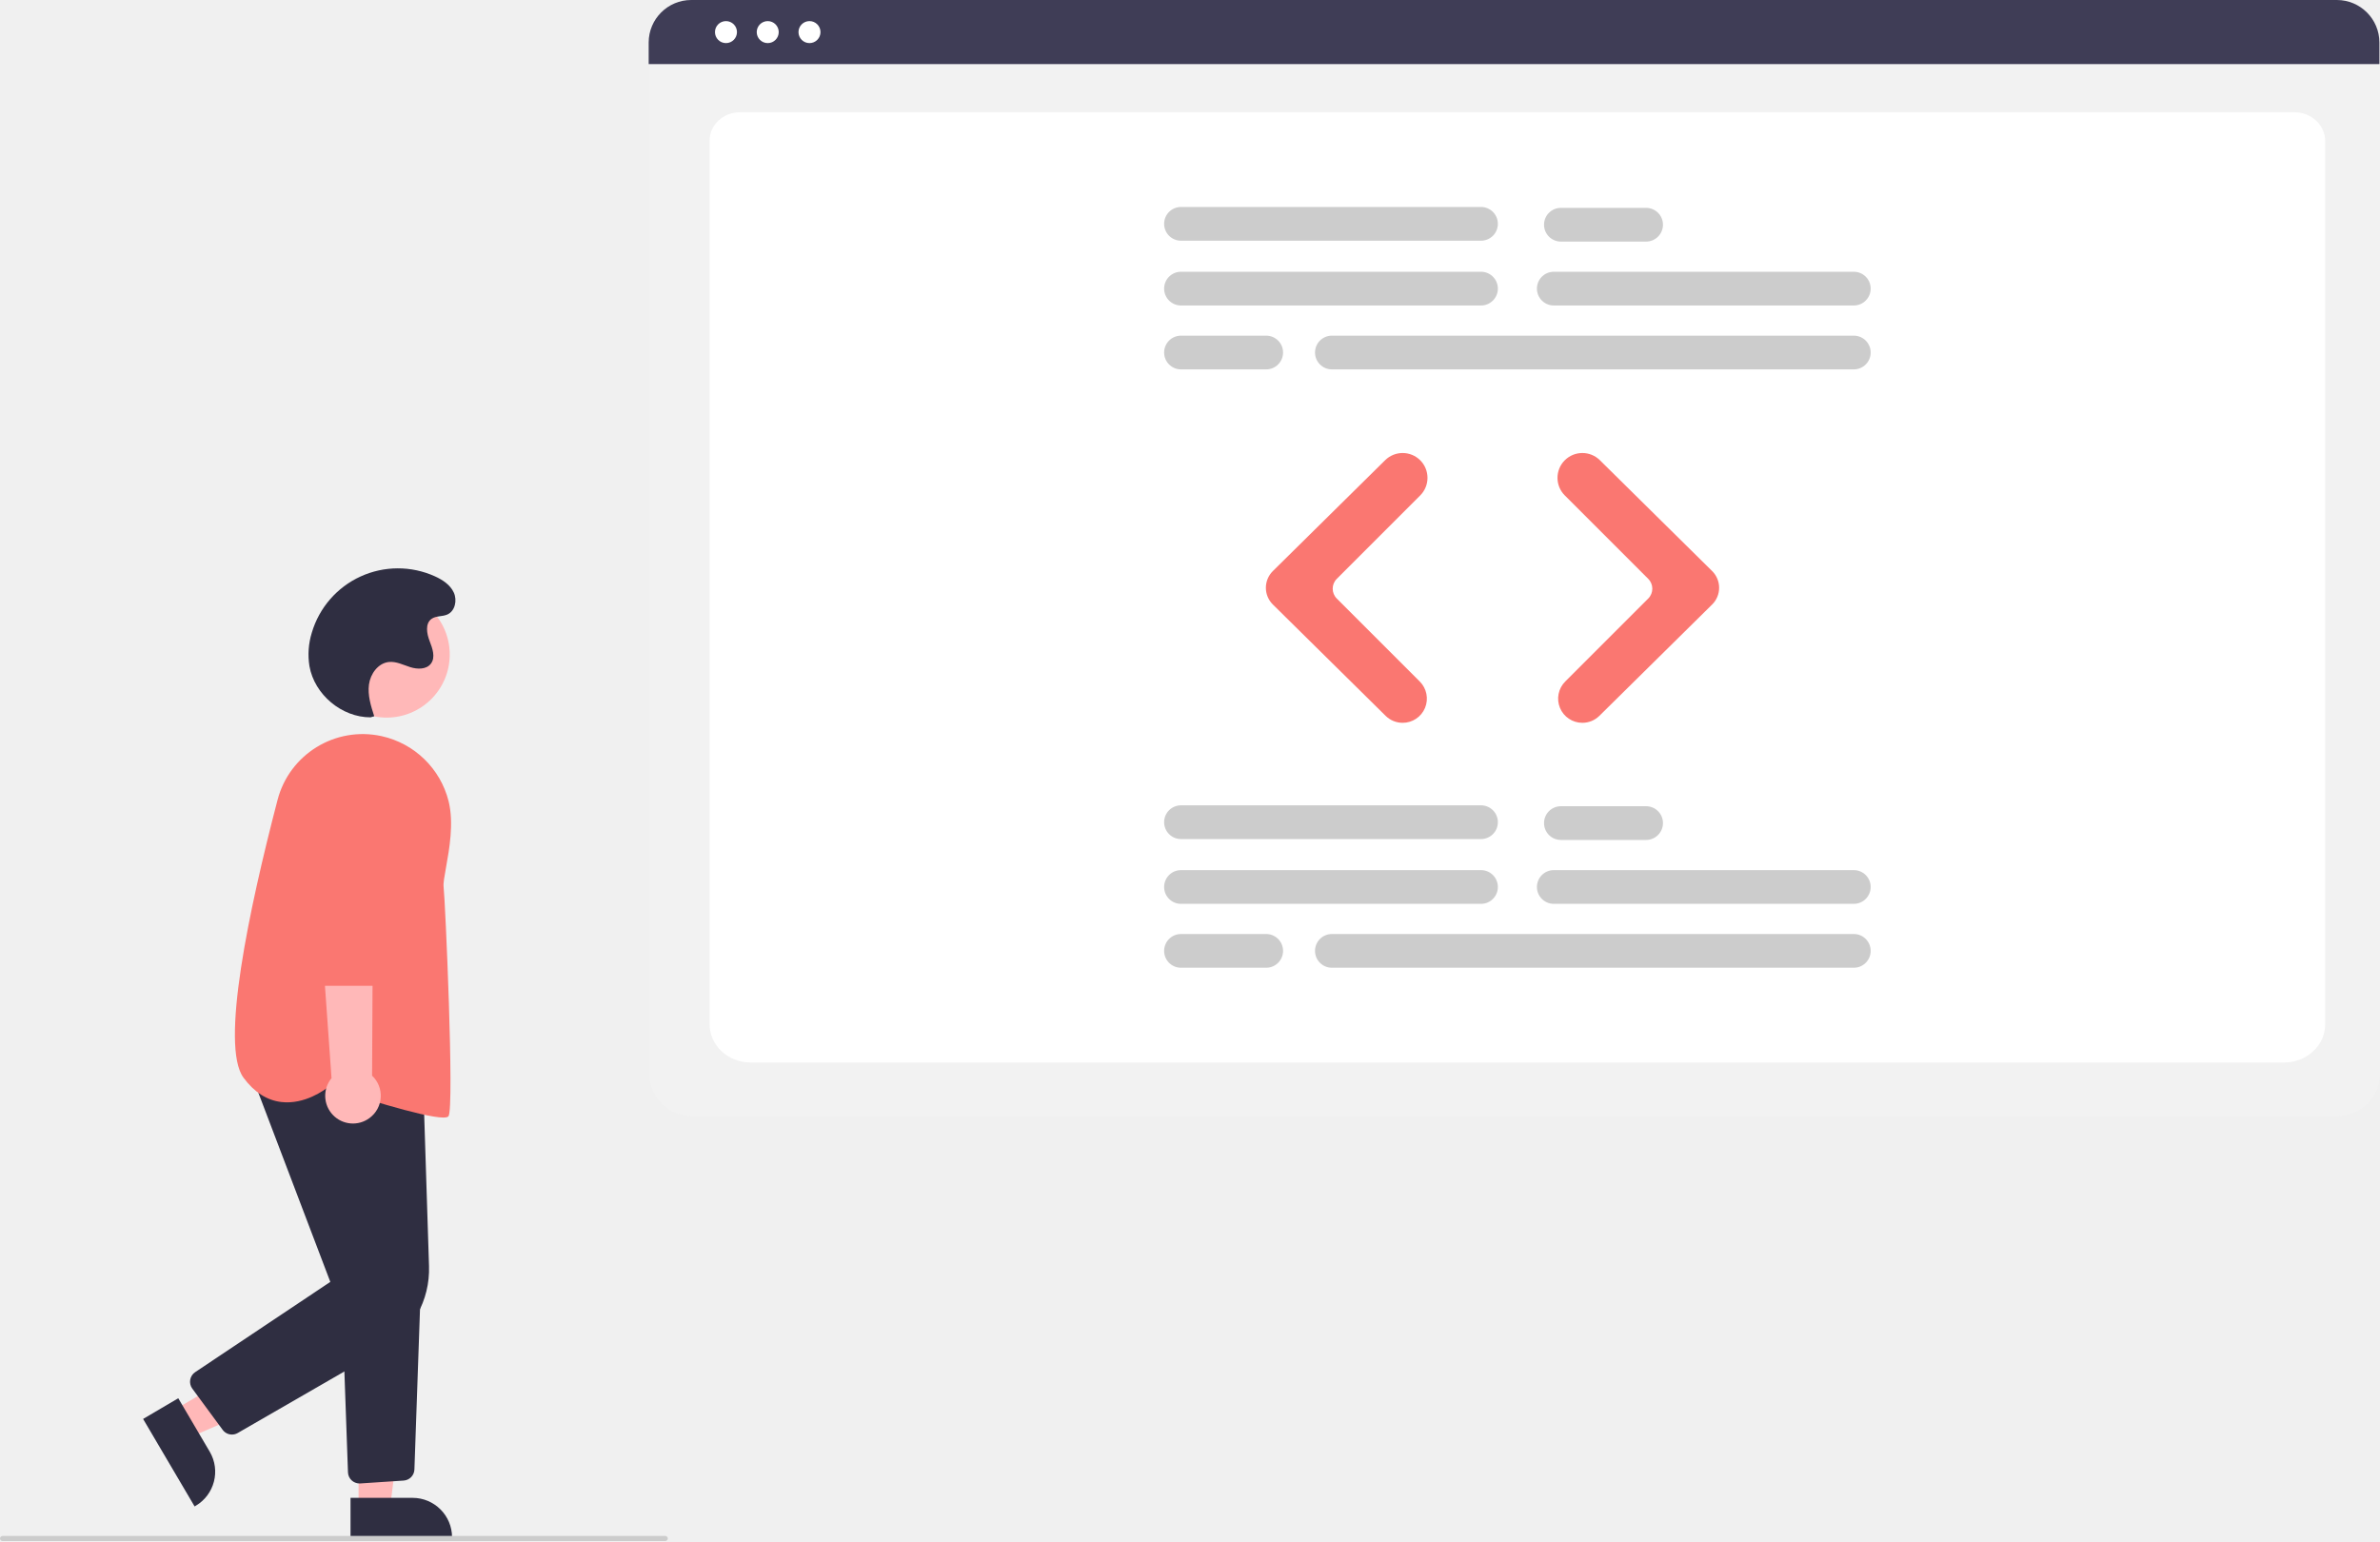
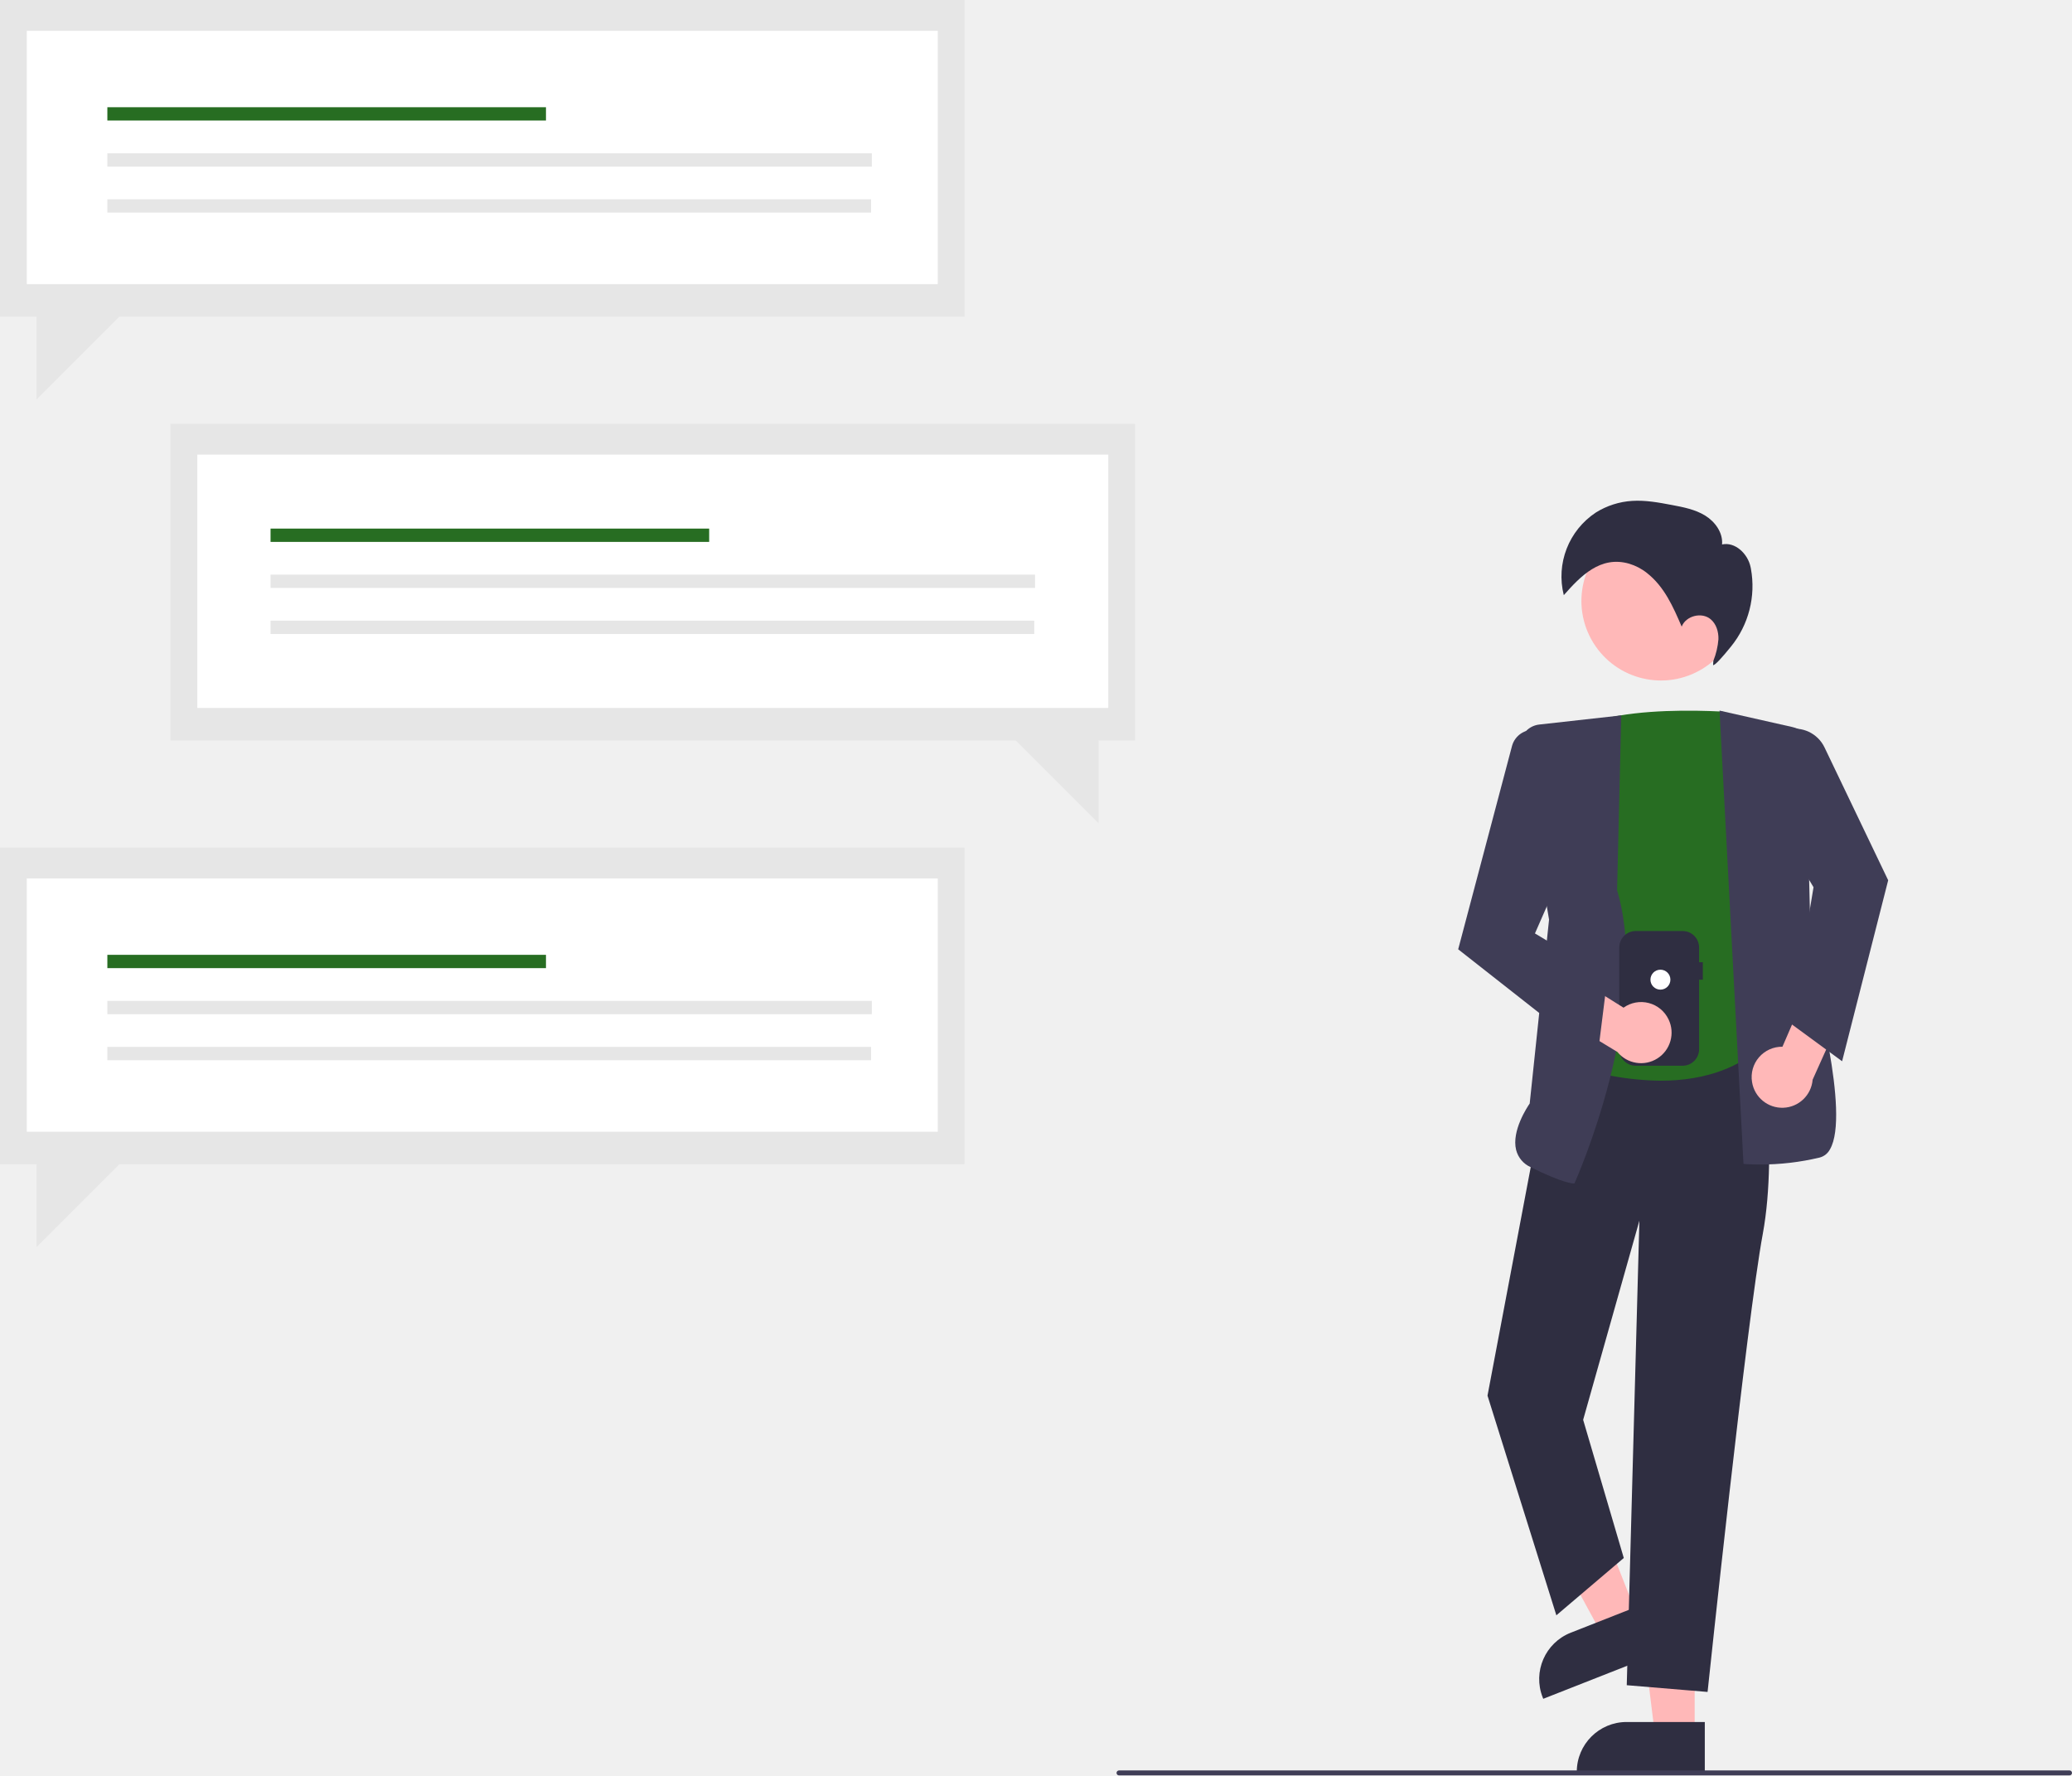
- <svg xmlns="http://www.w3.org/2000/svg" data-name="Layer 1" width="926.622" height="600.085" viewBox="0 0 926.622 600.085">
-   <circle cx="150.534" cy="254.872" r="24.561" fill="#ffb8b8" />
-   <polygon points="67.543 549.197 73.762 559.763 117.474 540.803 108.295 525.21 67.543 549.197" fill="#ffb8b8" />
-   <path d="M206.096,694.43,218.343,715.237l.001.001A15.386,15.386,0,0,1,212.888,736.302l-.431.254L192.405,702.489Z" transform="translate(-136.6892 -149.9575)" fill="#2f2e41" />
-   <polygon points="139.6 587.26 151.86 587.259 157.692 539.971 139.598 539.972 139.6 587.26" fill="#ffb8b8" />
-   <path d="M273.162,733.215l24.144-.001h.001a15.386,15.386,0,0,1,15.386,15.386v.5l-39.531.001Z" transform="translate(-136.6892 -149.9575)" fill="#2f2e41" />
-   <path d="M227.001,708.567a4.493,4.493,0,0,1-3.624-1.833l-11.824-16.059a4.5,4.5,0,0,1,1.125-6.41l52.614-35.142-31.747-83.475L301.434,571.252l2.287,71.733A36.046,36.046,0,0,1,285.675,675.409l-56.427,32.554A4.486,4.486,0,0,1,227.001,708.567Z" transform="translate(-136.6892 -149.9575)" fill="#2f2e41" />
-   <path d="M276.659,727.617a4.5,4.5,0,0,1-4.489-4.34l-2.488-69.882,30.808-1.623-2.453,70.384a4.487,4.487,0,0,1-4.2,4.333l-16.873,1.118C276.863,727.614,276.761,727.617,276.659,727.617Z" transform="translate(-136.6892 -149.9575)" fill="#2f2e41" />
-   <path d="M309.291,585.129c-7.838,0-35.217-8.816-44.721-11.959-1.422,1.138-9.233,6.979-18.351,5.911-5.626-.66-10.579-3.845-14.721-9.466-9.147-12.414,2.151-65.651,13.239-108.126a34.268,34.268,0,0,1,40.529-24.88h0a34.571,34.571,0,0,1,26.088,25.378c2.088,8.498.292,18.494-1.02,25.794-.616,3.432-1.104,6.143-.937,7.475.644,5.148,4.219,85.892,1.92,89.34C311.071,584.963,310.363,585.129,309.291,585.129Z" transform="translate(-136.6892 -149.9575)" fill="#fa7771" />
-   <path d="M280.616,585.272a10.743,10.743,0,0,0,.942-16.446l.485-97.844-23.045,3.837,6.769,94.97A10.801,10.801,0,0,0,280.616,585.272Z" transform="translate(-136.6892 -149.9575)" fill="#ffb8b8" />
-   <path d="M285.946,533.818H261.124a4.514,4.514,0,0,1-4.5-4.459l-.609-67.292a17.603,17.603,0,1,1,35.204.043L290.446,529.37A4.515,4.515,0,0,1,285.946,533.818Z" transform="translate(-136.6892 -149.9575)" fill="#fa7771" />
-   <path d="M280.969,429.289c-11.245.021-21.854-8.868-23.803-19.943a28.671,28.671,0,0,1,.919-13.014A34.954,34.954,0,0,1,306.021,374.379c3.008,1.361,5.971,3.316,7.349,6.317s.515,7.195-2.498,8.546c-1.969.882-4.44.449-6.187,1.716-2.509,1.819-1.863,5.691-.743,8.581s2.388,6.387.509,8.852c-1.75,2.297-5.249,2.226-8.004,1.361s-5.476-2.313-8.349-2.018c-4.19.43-7.202,4.598-7.759,8.773s.755,8.349,2.05,12.357Z" transform="translate(-136.6892 -149.9575)" fill="#2f2e41" />
-   <path d="M395.689,750.042h-258a1,1,0,1,1,0-2h258a1,1,0,0,1,0,2Z" transform="translate(-136.6892 -149.9575)" fill="#ccc" />
-   <path d="M1046.811,584.505H405.972a16.519,16.519,0,0,1-16.5-16.5V172.852a12.102,12.102,0,0,1,12.088-12.088h649.453a12.311,12.311,0,0,1,12.297,12.297V568.005A16.519,16.519,0,0,1,1046.811,584.505Z" transform="translate(-136.6892 -149.9575)" fill="#f2f2f2" />
-   <path d="M1026.091,563.673H428.846c-8.755,0-15.878-6.67-15.878-14.868v-344.105c0-6.08,5.278-11.027,11.766-11.027H1030.008c6.595,0,11.961,5.028,11.961,11.208V548.805C1041.969,557.003,1034.846,563.673,1026.091,563.673Z" transform="translate(-136.6892 -149.9575)" fill="#fff" />
-   <path d="M1063.081,174.908H389.241v-8.4a16.574,16.574,0,0,1,16.56-16.55H1046.521a16.574,16.574,0,0,1,16.56,16.55Z" transform="translate(-136.6892 -149.9575)" fill="#3f3d56" />
-   <circle cx="282.647" cy="12.5" r="4.283" fill="#fff" />
-   <circle cx="298.906" cy="12.5" r="4.283" fill="#fff" />
-   <circle cx="315.165" cy="12.5" r="4.283" fill="#fff" />
-   <path d="M713.3,268.912H596.492a6.566,6.566,0,0,1,0-13.132H713.3a6.566,6.566,0,1,1,0,13.132Z" transform="translate(-136.6892 -149.9575)" fill="#ccc" />
-   <path d="M858.446,268.912H741.638a6.566,6.566,0,0,1,0-13.132H858.446a6.566,6.566,0,1,1,0,13.132Z" transform="translate(-136.6892 -149.9575)" fill="#ccc" />
-   <path d="M858.446,293.794H655.241a6.566,6.566,0,1,1,0-13.132H858.446a6.566,6.566,0,1,1,0,13.132Z" transform="translate(-136.6892 -149.9575)" fill="#ccc" />
-   <path d="M713.3,243.684H596.492a6.566,6.566,0,0,1,0-13.132H713.3a6.566,6.566,0,1,1,0,13.132Z" transform="translate(-136.6892 -149.9575)" fill="#ccc" />
-   <path d="M777.579,244.03H744.402a6.566,6.566,0,0,1,0-13.132H777.579a6.566,6.566,0,1,1,0,13.132Z" transform="translate(-136.6892 -149.9575)" fill="#ccc" />
-   <path d="M629.668,293.794H596.492a6.566,6.566,0,0,1,0-13.132h33.176a6.566,6.566,0,1,1,0,13.132Z" transform="translate(-136.6892 -149.9575)" fill="#ccc" />
-   <path d="M713.3,501.912H596.492a6.566,6.566,0,0,1,0-13.132H713.3a6.566,6.566,0,1,1,0,13.132Z" transform="translate(-136.6892 -149.9575)" fill="#ccc" />
-   <path d="M858.446,501.912H741.638a6.566,6.566,0,0,1,0-13.132H858.446a6.566,6.566,0,1,1,0,13.132Z" transform="translate(-136.6892 -149.9575)" fill="#ccc" />
-   <path d="M858.446,526.794H655.241a6.566,6.566,0,1,1,0-13.132H858.446a6.566,6.566,0,1,1,0,13.132Z" transform="translate(-136.6892 -149.9575)" fill="#ccc" />
-   <path d="M713.3,476.684H596.492a6.566,6.566,0,0,1,0-13.132H713.3a6.566,6.566,0,1,1,0,13.132Z" transform="translate(-136.6892 -149.9575)" fill="#ccc" />
-   <path d="M777.579,477.03H744.402a6.566,6.566,0,0,1,0-13.132H777.579a6.566,6.566,0,0,1,0,13.132Z" transform="translate(-136.6892 -149.9575)" fill="#ccc" />
-   <path d="M629.668,526.794H596.492a6.566,6.566,0,0,1,0-13.132h33.176a6.566,6.566,0,1,1,0,13.132Z" transform="translate(-136.6892 -149.9575)" fill="#ccc" />
-   <path d="M682.793,431.419a9.397,9.397,0,0,1-6.624-2.71l-43.909-43.359a9.152,9.152,0,0,1,0-13.023l43.731-43.184a9.702,9.702,0,0,1,13.644.043h0a9.689,9.689,0,0,1,0,13.687l-32.496,32.497a5.413,5.413,0,0,0,0,7.647l32.32,32.32a9.418,9.418,0,0,1-6.666,16.084Z" transform="translate(-136.6892 -149.9575)" fill="#fa7771" />
-   <path d="M752.759,431.419a9.418,9.418,0,0,1-6.666-16.084L778.412,383.015a5.413,5.413,0,0,0,0-7.647L745.916,342.872a9.678,9.678,0,0,1,0-13.687h0a9.702,9.702,0,0,1,13.644-.043l43.731,43.184a9.152,9.152,0,0,1,0,13.023l-43.909,43.359A9.399,9.399,0,0,1,752.759,431.419Z" transform="translate(-136.6892 -149.9575)" fill="#fa7771" />
+ <svg xmlns="http://www.w3.org/2000/svg" data-name="Layer 1" width="830.567" height="711.727" viewBox="0 0 830.567 711.727">
+   <polygon points="68.348 169.893 455 169.893 455 296.824 440.354 296.824 440.354 330.021 407.157 296.824 68.348 296.824 68.348 169.893" fill="#e6e6e6" />
+   <rect x="79.088" y="182.253" width="365.172" height="101.545" fill="#fff" />
+   <rect x="108.453" y="211.9" width="175.821" height="5.336" fill="#276d22" />
+   <rect x="108.453" y="230.358" width="306.441" height="5.336" fill="#e6e6e6" />
+   <rect x="108.453" y="248.816" width="306.141" height="5.336" fill="#e6e6e6" />
+   <polygon points="386.652 339.785 0 339.785 0 466.717 14.646 466.717 14.646 499.914 47.843 466.717 386.652 466.717 386.652 339.785" fill="#e6e6e6" />
+   <rect x="10.74" y="352.146" width="365.172" height="101.545" fill="#fff" />
+   <rect x="43.035" y="382.769" width="175.821" height="5.336" fill="#276d22" />
+   <rect x="43.035" y="401.227" width="306.441" height="5.336" fill="#e6e6e6" />
+   <rect x="43.035" y="419.685" width="306.141" height="5.336" fill="#e6e6e6" />
+   <polygon points="386.652 0 0 0 0 126.931 14.646 126.931 14.646 160.129 47.843 126.931 386.652 126.931 386.652 0" fill="#e6e6e6" />
+   <rect x="10.74" y="12.361" width="365.172" height="101.545" fill="#fff" />
+   <rect x="43.035" y="42.984" width="175.821" height="5.336" fill="#276d22" />
+   <rect x="43.035" y="61.442" width="306.441" height="5.336" fill="#e6e6e6" />
+   <rect x="43.035" y="79.9" width="306.141" height="5.336" fill="#e6e6e6" />
+   <polygon points="679.314 695.51 663.401 695.509 655.83 634.126 679.317 634.128 679.314 695.51" fill="#ffb8b8" />
+   <path d="M868.09,805.072l-51.313-.002v-.649a19.974,19.974,0,0,1,19.973-19.972h.001l31.34.001Z" transform="translate(-184.7166 -94.13627)" fill="#2f2e41" />
+   <polygon points="656.939 649.359 642.131 655.186 612.608 600.84 634.464 592.24 656.939 649.359" fill="#ffb8b8" />
+   <path d="M851.081,756.364l-47.75,18.789-.238-.604a19.974,19.974,0,0,1,11.271-25.899l.001-0,29.164-11.476Z" transform="translate(-184.7166 -94.13627)" fill="#2f2e41" />
+   <path d="M836.806,769.701l5.067-186.224-22.548,79.833,16.292,55.393-27.029,22.975L781.036,653.772l-.049-.155L808.371,508.87l80.991-3.918.579-.029.093.573c.078.482,7.732,48.541,1.296,83.297C884.918,623.416,869.426,770.289,869.27,771.77l-.067.631Z" transform="translate(-184.7166 -94.13627)" fill="#2f2e41" />
+   <path d="M812.567,520.48l-.457-.183,15.03-137.884.439-.11c15.275-3.819,35.856-3.485,46.765-2.947a7.205,7.205,0,0,1,6.748,6.092l18.07,119.012-.149.213c-12.493,17.846-31.581,22.697-48.649,22.697A115.2,115.2,0,0,1,812.567,520.48Z" transform="translate(-184.7166 -94.13627)" fill="#276d22" />
+   <path d="M884.143,560.764l-.543-.049L874,379l29.17,6.588A13.173,13.173,0,0,1,913.296,400.092L909.513,430.297l1.296,53.139c.903,3.264,15.673,57.335,7.467,71.424a6.544,6.544,0,0,1-4.062,3.292,101.773,101.773,0,0,1-24.058,2.815C886.474,560.966,884.199,560.77,884.143,560.764Z" transform="translate(-184.7166 -94.13627)" fill="#3f3d56" />
+   <path d="M798.239,561.997a10.321,10.321,0,0,1-5.78-6.867c-1.901-7.653,4.516-17.277,5.442-18.613l7.761-73.733-11.545-68.114a8.681,8.681,0,0,1,7.597-10.079l32.884-3.667-1.669,70.072c14.114,47.705-16.622,116.489-16.935,117.179l-.173.382h-.419C815.239,568.555,811.208,568.481,798.239,561.997Z" transform="translate(-184.7166 -94.13627)" fill="#3f3d56" />
+   <circle cx="850.518" cy="335.048" r="31.882" transform="translate(-241.1986 354.8819) rotate(-28.6632)" fill="#ffb8b8" />
+   <path d="M887.025,527.879a12.172,12.172,0,0,1,12.192-14.132l11.035-25.532,17.151,2.922L911.313,526.974a12.238,12.238,0,0,1-24.288.905Z" transform="translate(-184.7166 -94.13627)" fill="#ffb8b8" />
+   <path d="M902.562,504.483l9.113-54.677-15.566-25.943,3.965-37.012.883-.221a13.251,13.251,0,0,1,15.112,7.105l25.427,53.066.102.212-18.468,72.554Z" transform="translate(-184.7166 -94.13627)" fill="#3f3d56" />
+   <path d="M871.414,360.757c.729.211,3.788-3.245,7.139-7.387a38.472,38.472,0,0,0,8.02-31.252c-.046-.247-.093-.481-.139-.701-1.11-5.28-6.146-10.144-11.425-9.026.399-4.678-2.752-9.084-6.745-11.553s-8.725-3.385-13.338-4.255c-5.263-.993-10.593-1.991-15.938-1.652a31.108,31.108,0,0,0-14.533,4.642,30.683,30.683,0,0,0-12.886,33.15c6.717-7.628,14.678-15.925,26.183-12.619a21.109,21.109,0,0,1,7.159,3.744c6.993,5.492,10.508,13.58,13.909,21.483,1.699-4.325,8-5.952,11.58-2.99,2.298,1.901,3.244,5.062,3.157,8.043a29.615,29.615,0,0,1-2.041,8.674" transform="translate(-184.7166 -94.13627)" fill="#2f2e41" />
+   <path d="M867.303,479.864h-1.5v-5.901a6.606,6.606,0,0,0-6.599-6.599H840.402a6.606,6.606,0,0,0-6.599,6.599V514.765a6.606,6.606,0,0,0,6.599,6.599h18.803a6.606,6.606,0,0,0,6.599-6.599V486.864h1.5Z" transform="translate(-184.7166 -94.13627)" fill="#2f2e41" />
+   <circle cx="665.586" cy="392.727" r="4" fill="#fff" />
+   <path d="M853.567,502.802a12.172,12.172,0,0,0-18.059-4.713L811.93,483.334,799.468,495.475l33.59,20.37A12.238,12.238,0,0,0,853.567,502.802Z" transform="translate(-184.7166 -94.13627)" fill="#ffb8b8" />
+   <path d="M769.235,474.693l21.575-81.506a8.724,8.724,0,0,1,9.946-6.32l7.418,1.348,7.904,43.473L800.003,468.332l29.079,17.458-4.089,32.711Z" transform="translate(-184.7166 -94.13627)" fill="#3f3d56" />
+   <path d="M1014.283,805.864h-381a1,1,0,0,1,0-2h381a1,1,0,0,1,0,2Z" transform="translate(-184.7166 -94.13627)" fill="#3f3d56" />
</svg>
